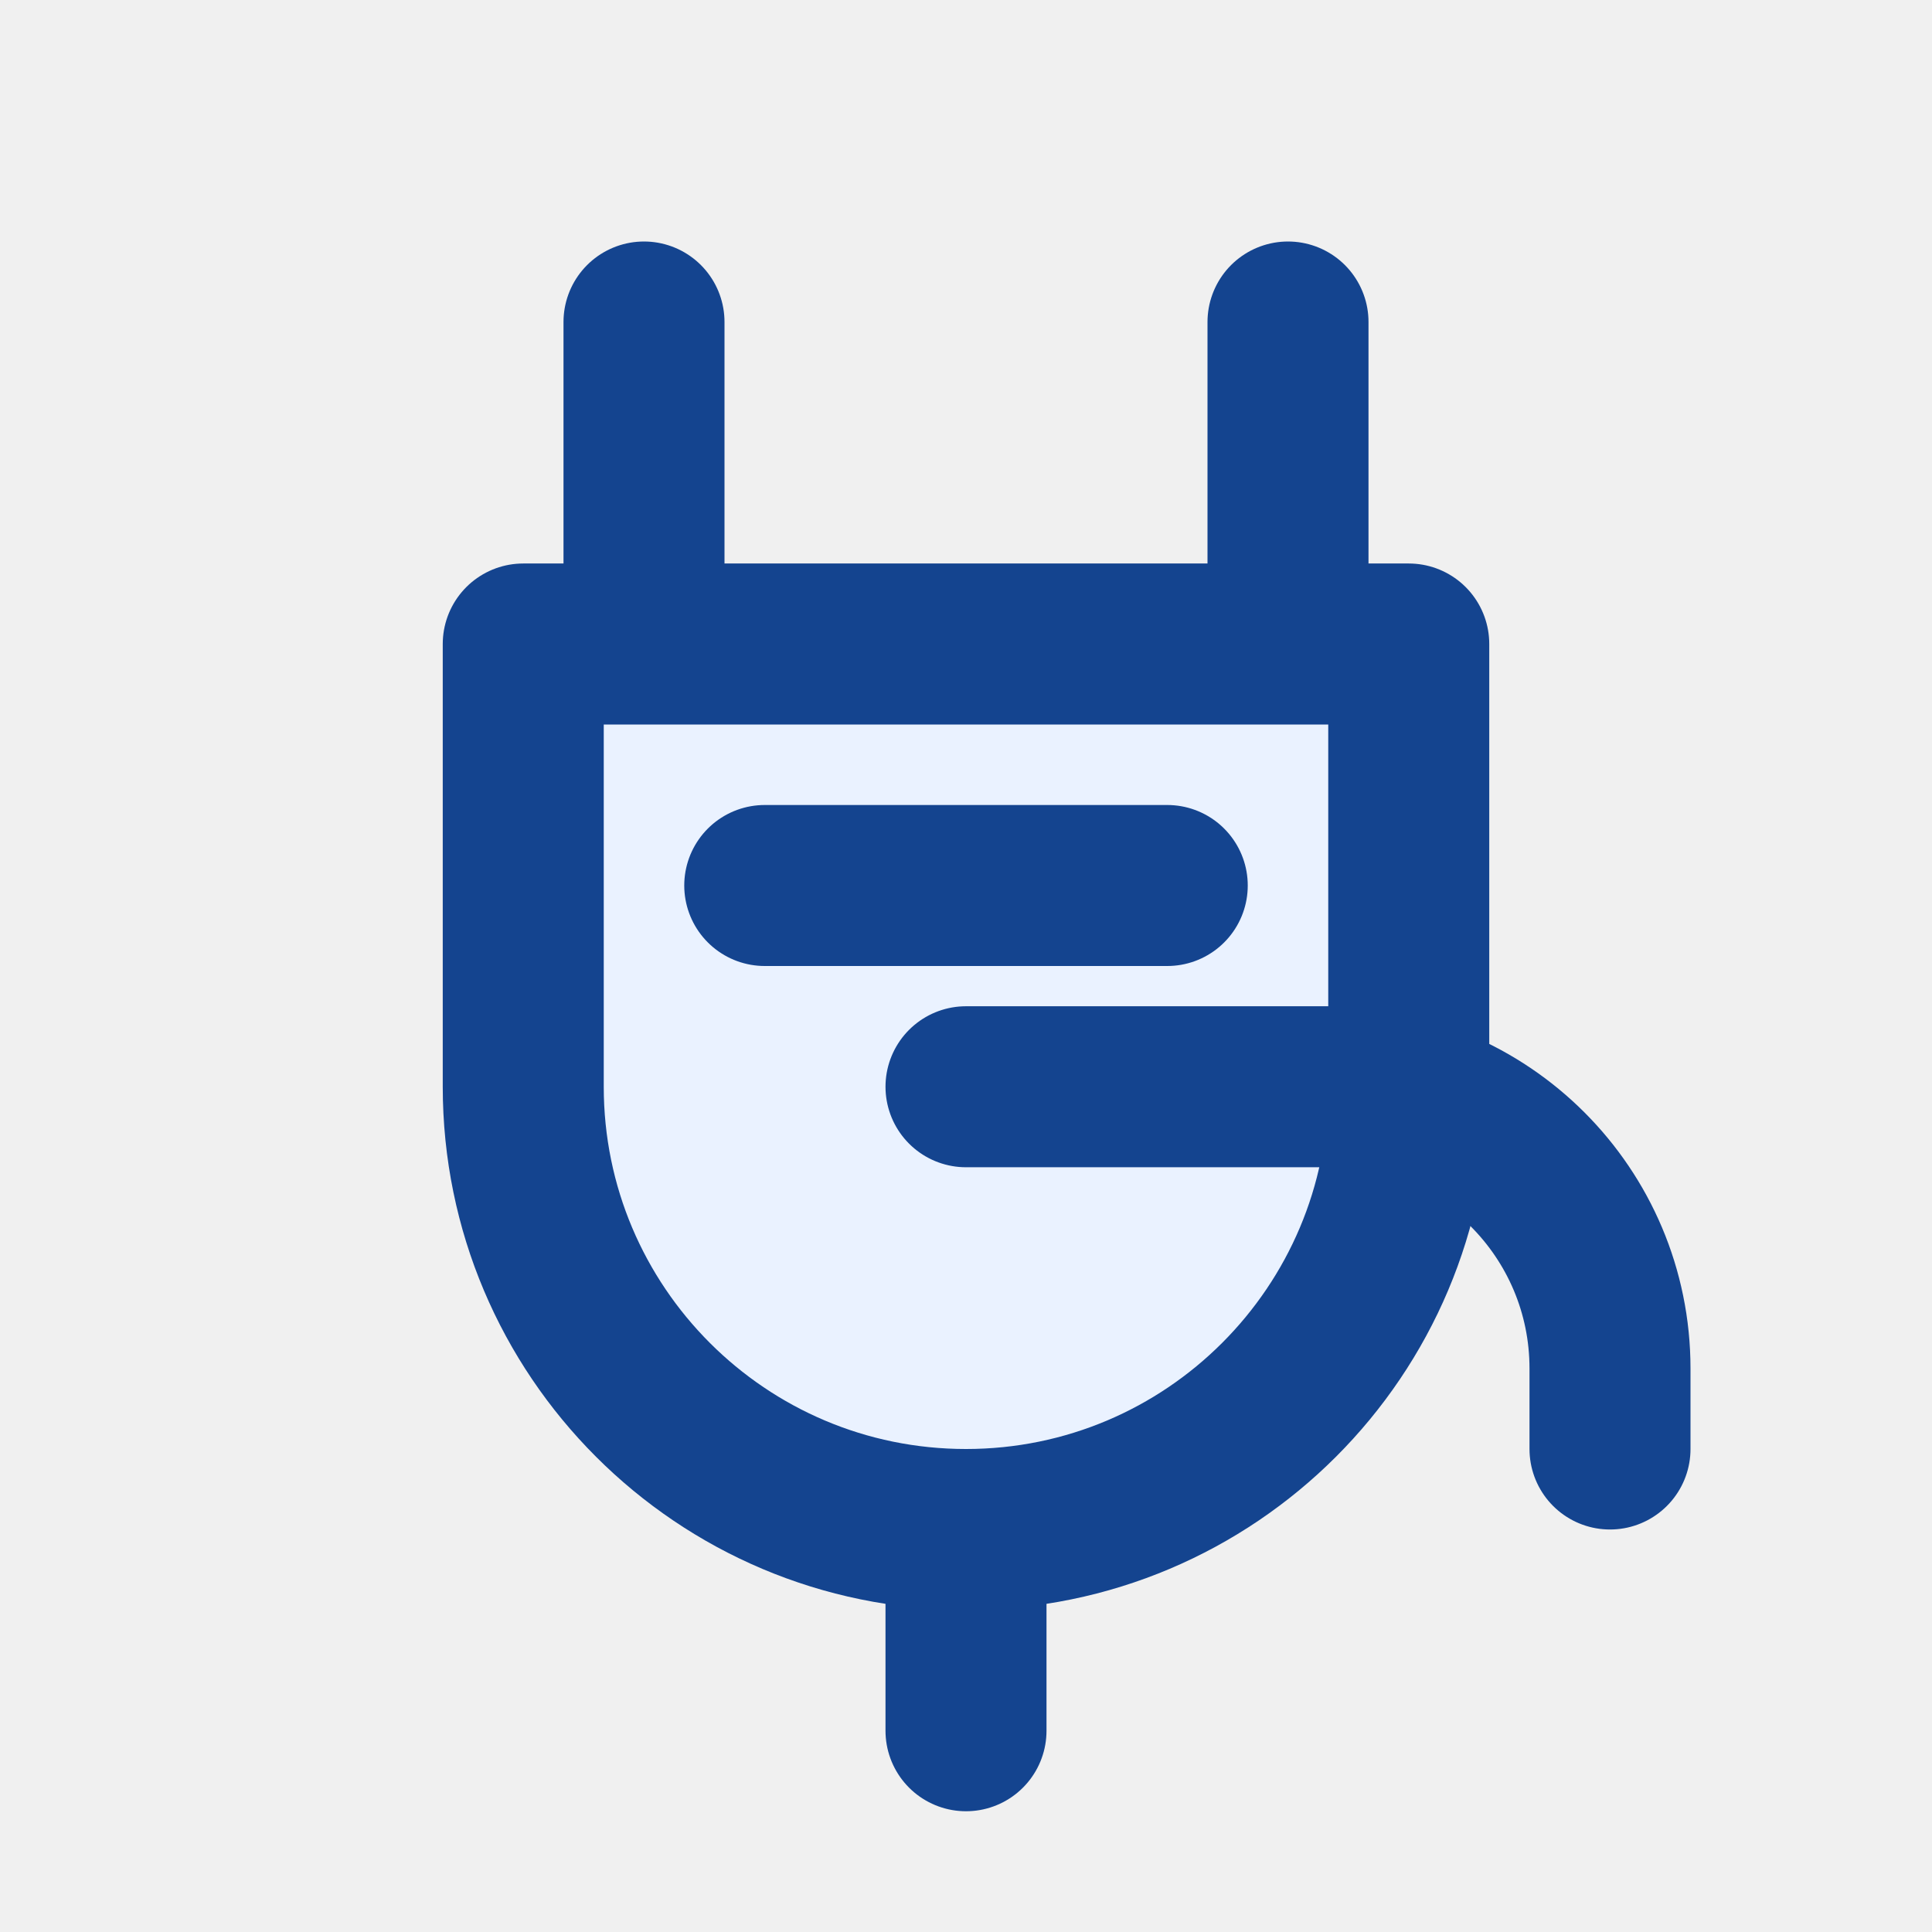
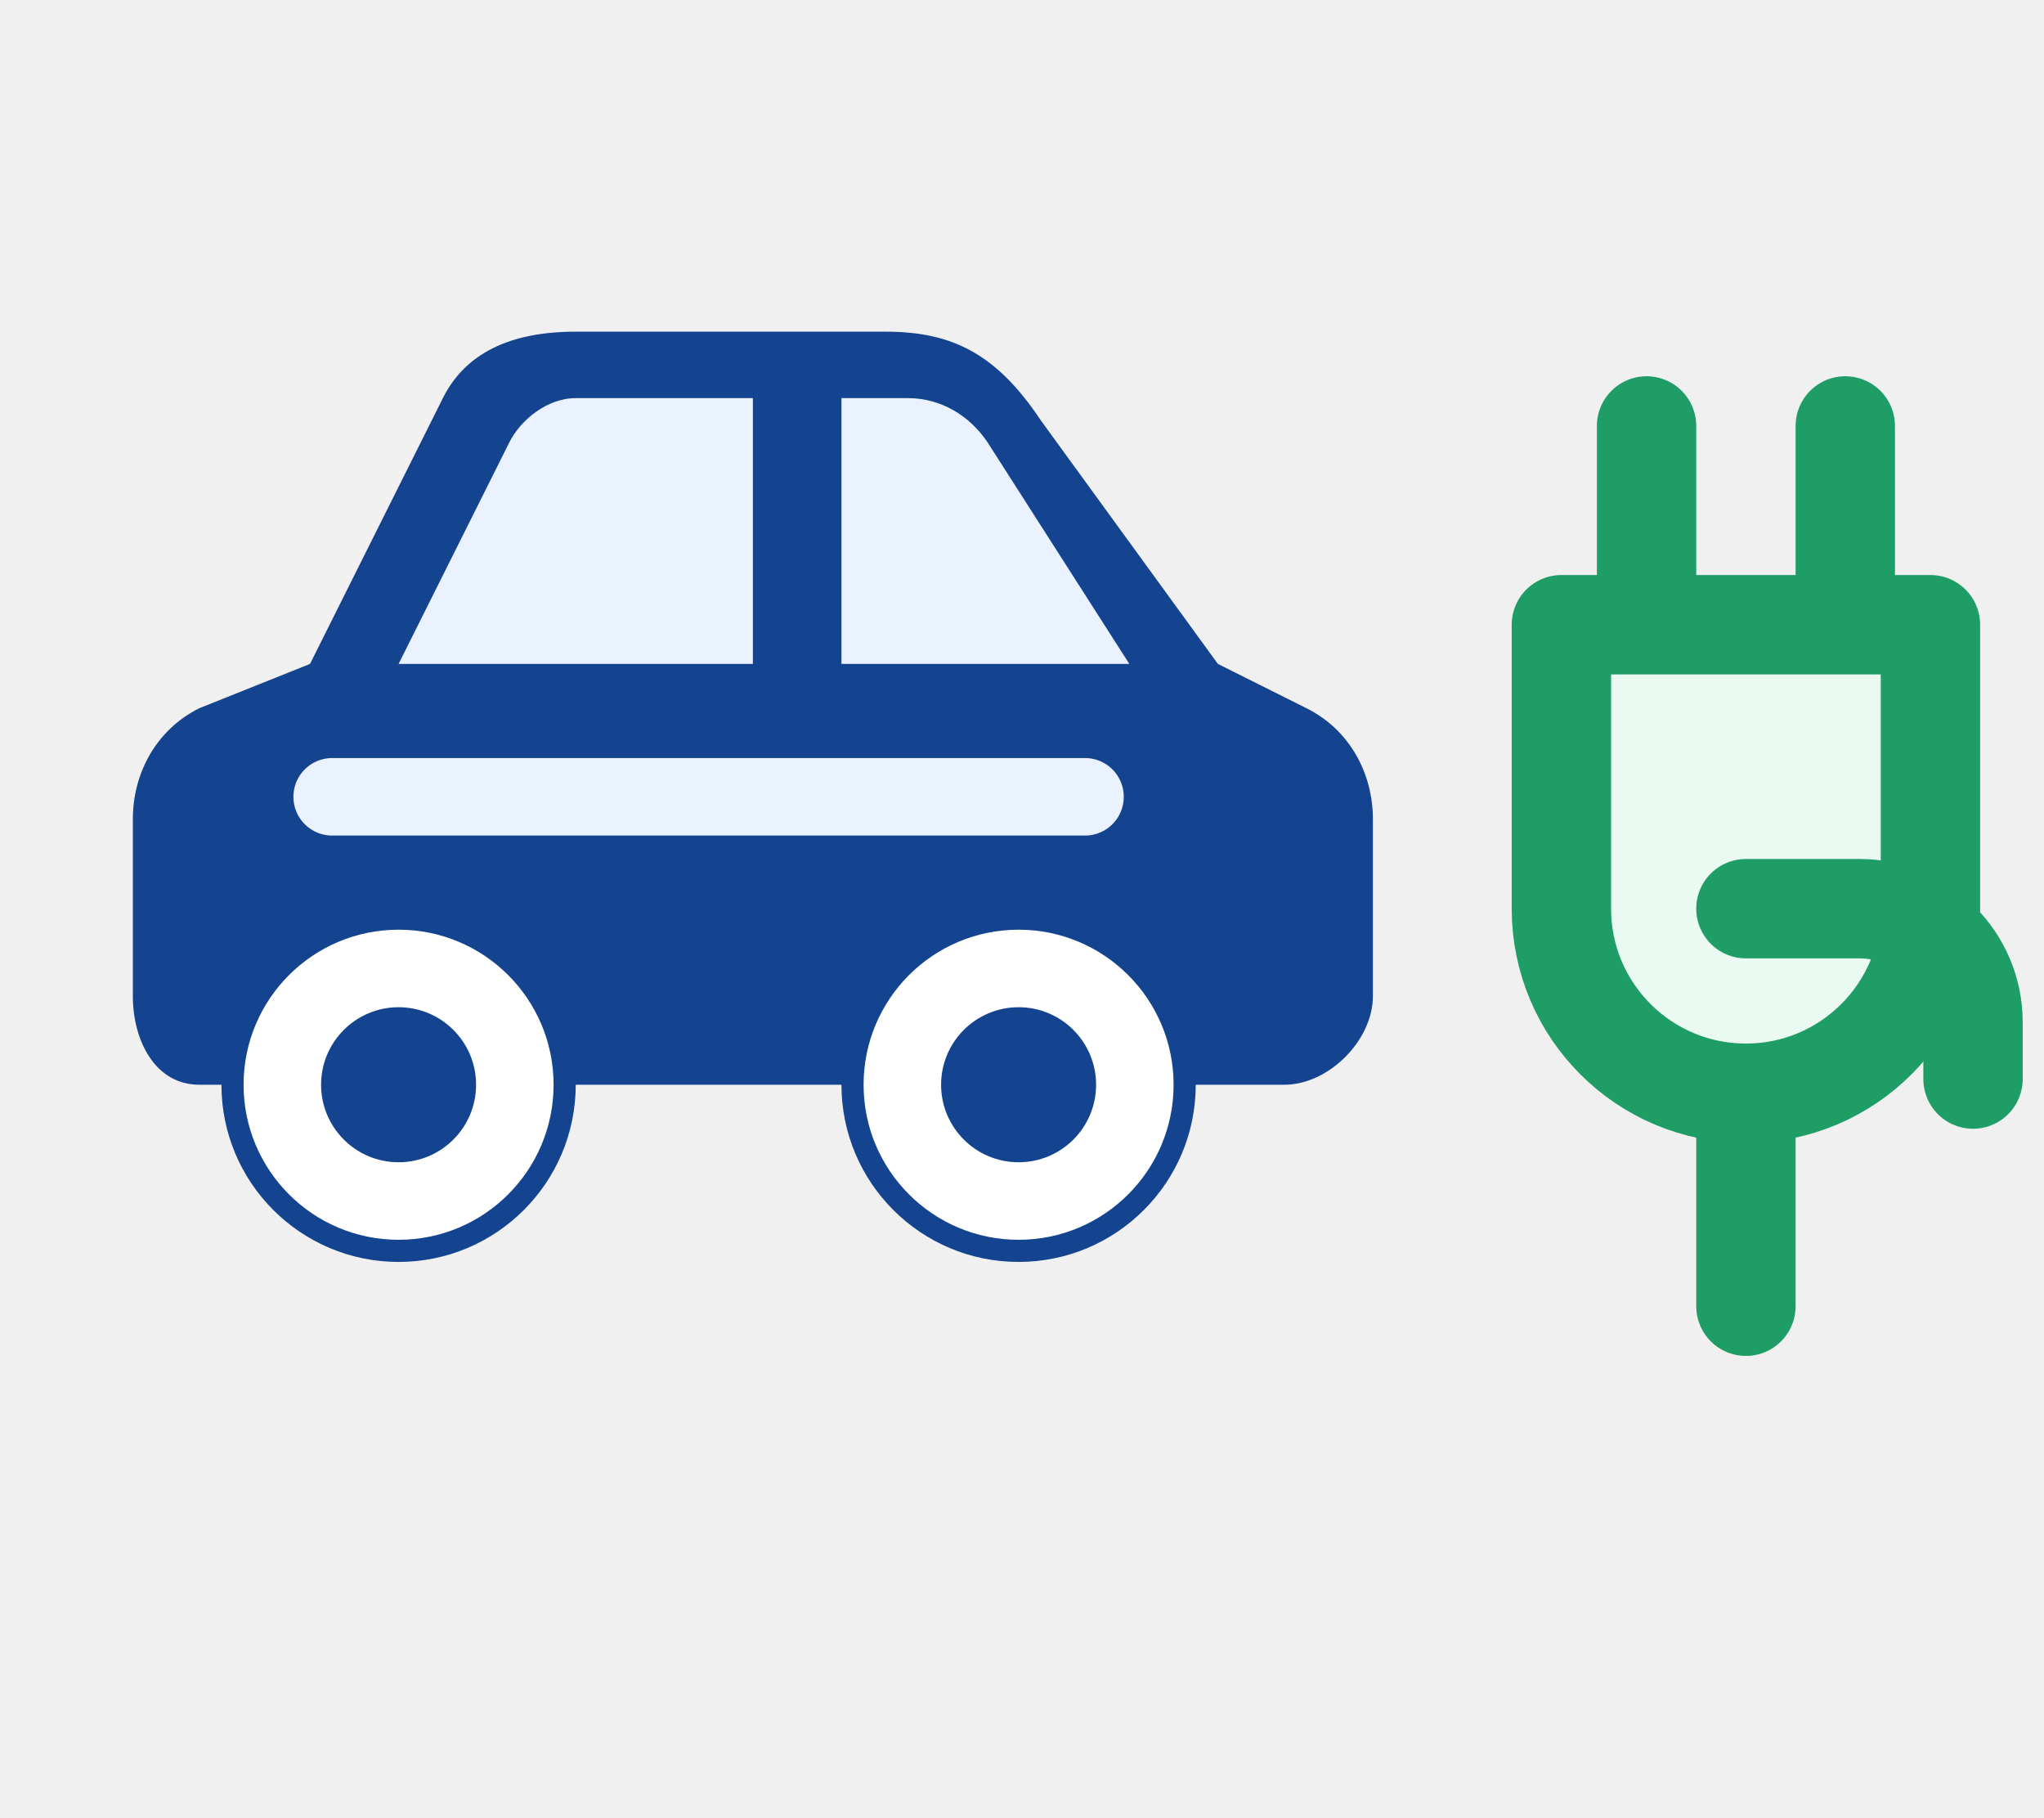
- <svg xmlns="http://www.w3.org/2000/svg" viewBox="0 0 48 48" role="img" aria-labelledby="title description">
-   <g fill="none" stroke="#14448F" stroke-linecap="round" stroke-linejoin="round" stroke-width="4">
-     <path d="M16 8v8M32 8v8" />
-     <path d="M13 16h22v11a11 11 0 0 1-22 0V16Z" fill="#EAF2FF" />
-     <path d="M24 38v5M24 27h9a7 7 0 0 1 7 7v2" />
-     <path d="M19 22h10" />
+ <svg xmlns="http://www.w3.org/2000/svg" viewBox="0 0 72 64" role="img" aria-labelledby="title description">
+   <g transform="translate(0 7) scale(.78)">
+     <path d="M6 36v-8c0-2 1-4 3-5l5-2 6-12c1-2 3-3 6-3h14c3 0 5 1 7 4l8 11 4 2c2 1 3 3 3 5v8c0 2-2 4-4 4h-4a8 8 0 0 1-16 0H26a8 8 0 0 1-16 0h-1c-2 0-3-2-3-4Z" fill="#14448F" />
+     <path d="M18 21l5-10c.5-1 1.7-2 3-2h8v12H18Zm20-12h3c1.5 0 2.8.8 3.6 2L51 21H38V9Z" fill="#EAF2FF" />
+     <path d="M15 27h34" stroke="#EAF2FF" stroke-width="3.5" stroke-linecap="round" />
+     <circle cx="18" cy="40" r="7" fill="#FFF" />
+     <circle cx="18" cy="40" r="3.5" fill="#14448F" />
+     <circle cx="46" cy="40" r="7" fill="#FFF" />
+     <circle cx="46" cy="40" r="3.5" fill="#14448F" />
+   </g>
+   <g fill="none" stroke="#1F9D67" stroke-linecap="round" stroke-linejoin="round" stroke-width="3.5">
+     <path d="M58 15v7m7-7v7" />
+     <path d="M55 22h13v10a6.5 6.5 0 0 1-13 0V22Z" fill="#EAF9F2" />
+     <path d="M61.5 39v7m0-14h4a4 4 0 0 1 4 4v2" />
  </g>
</svg>
